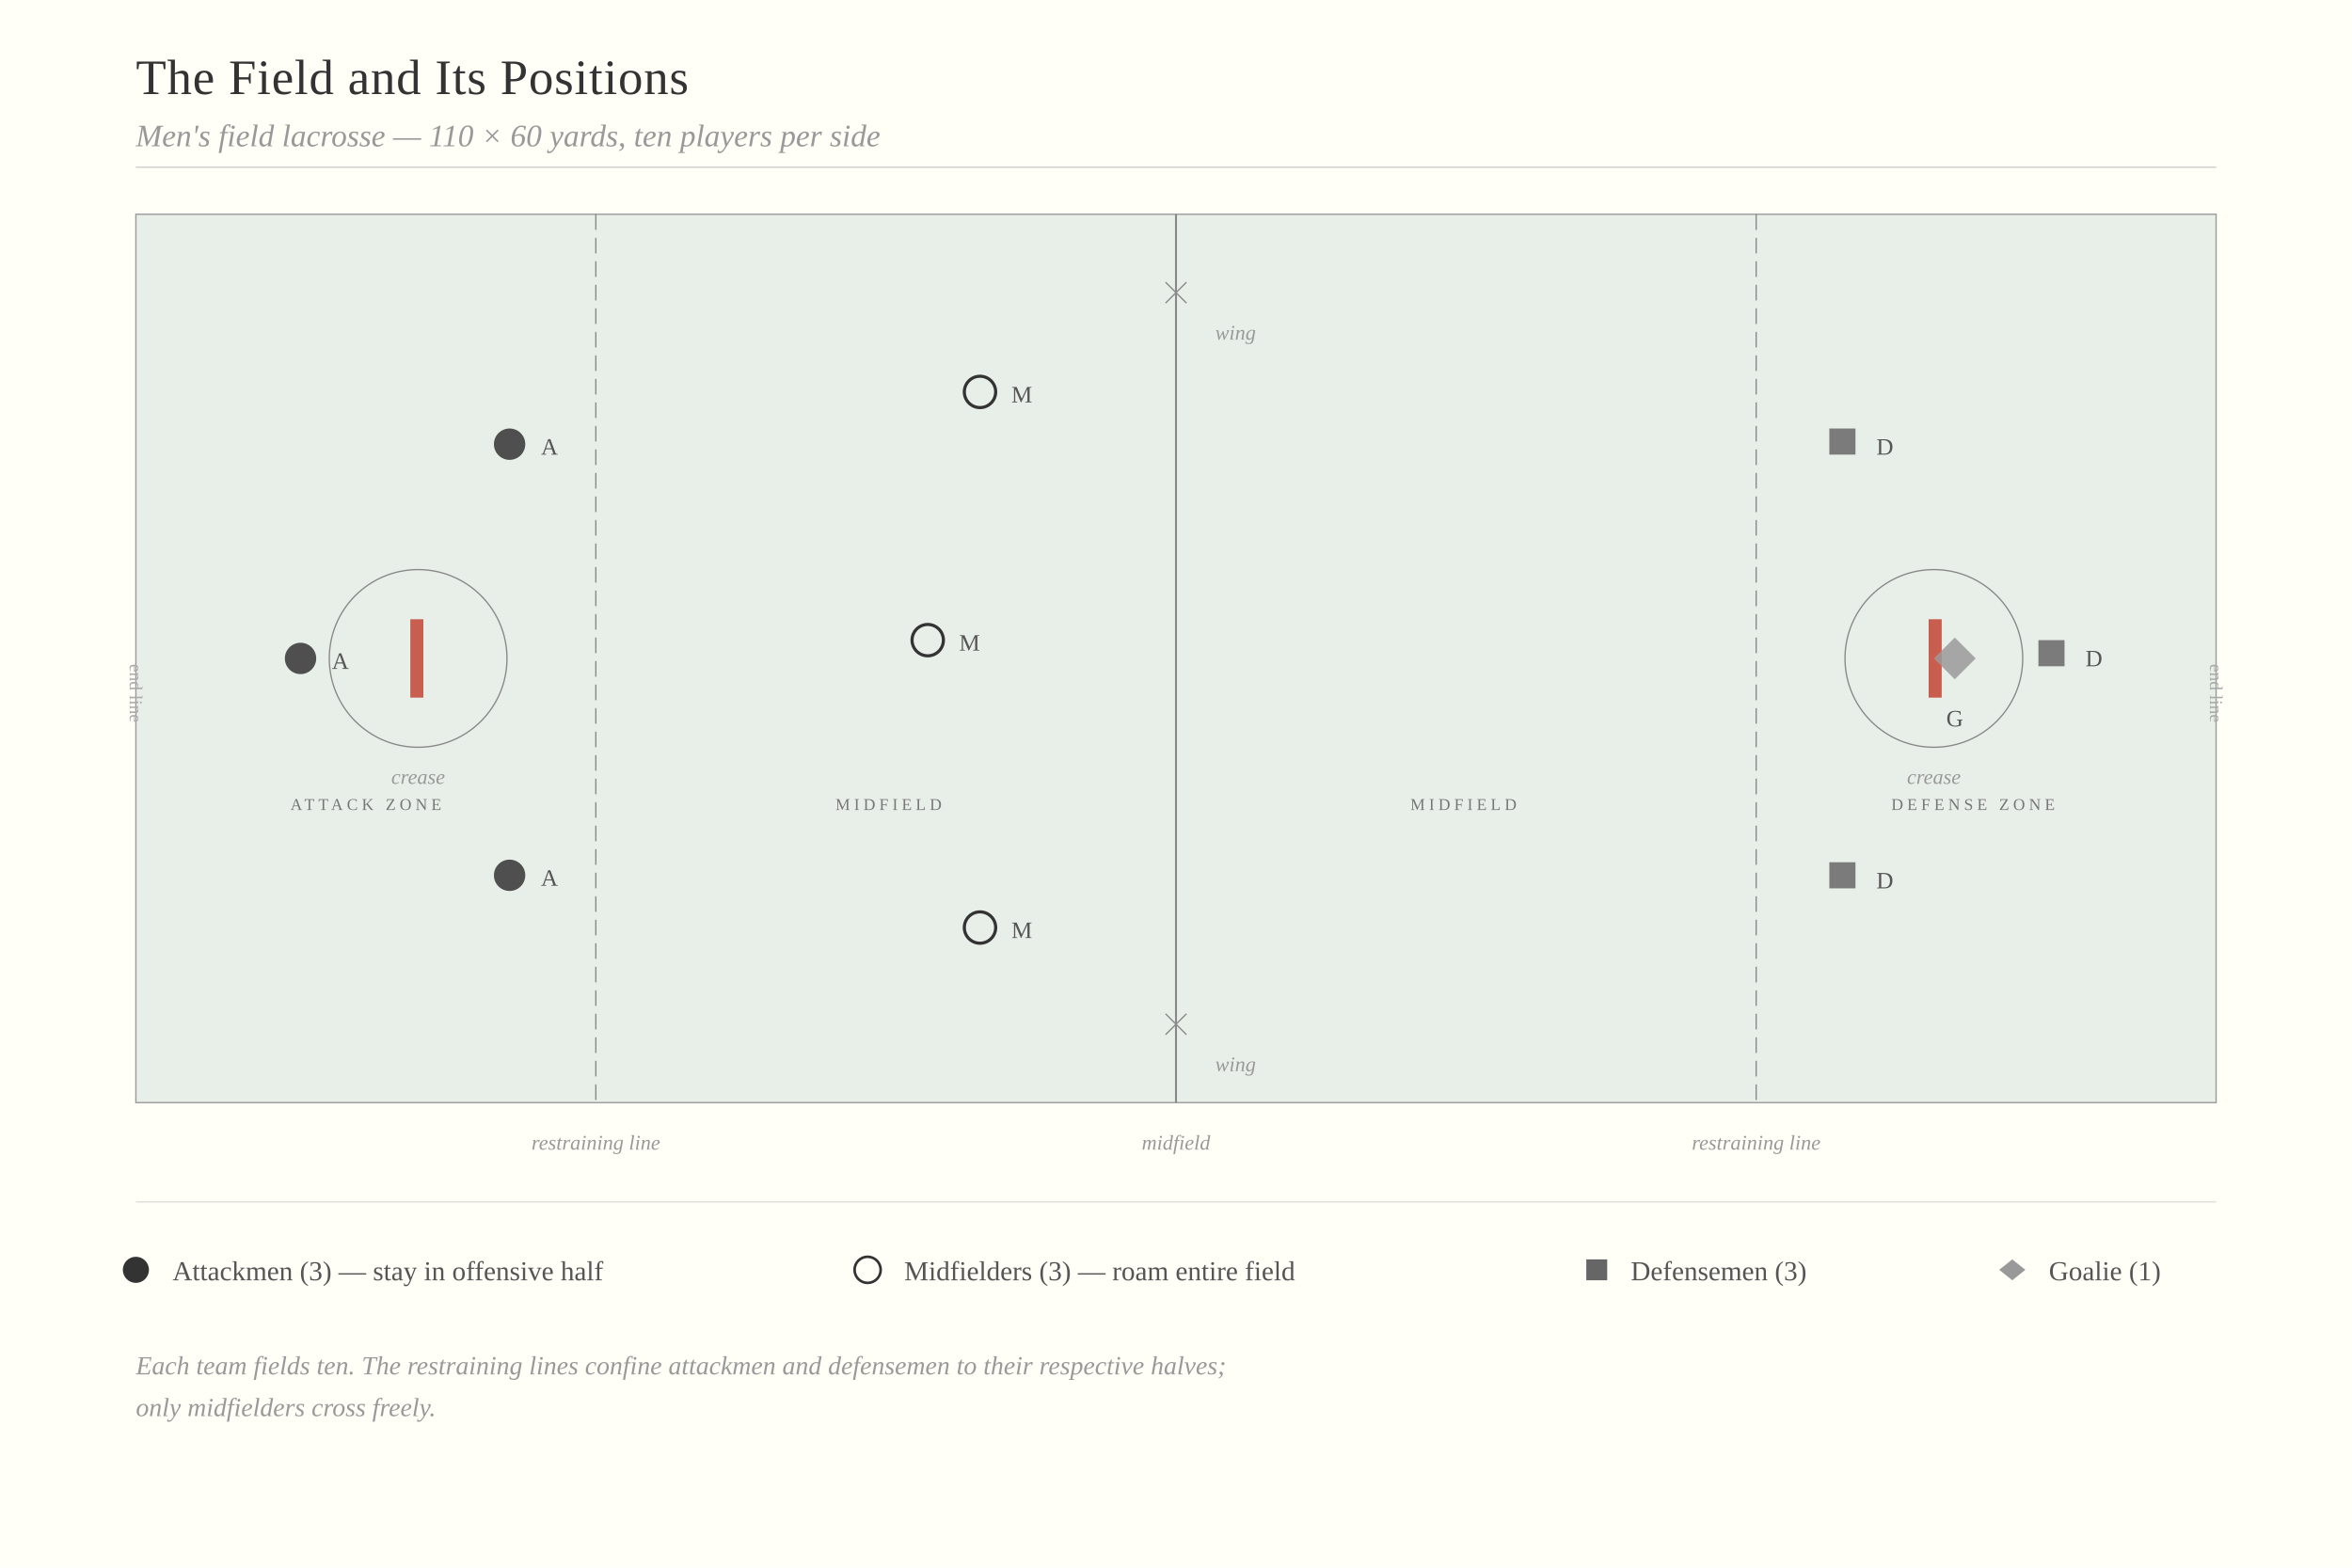
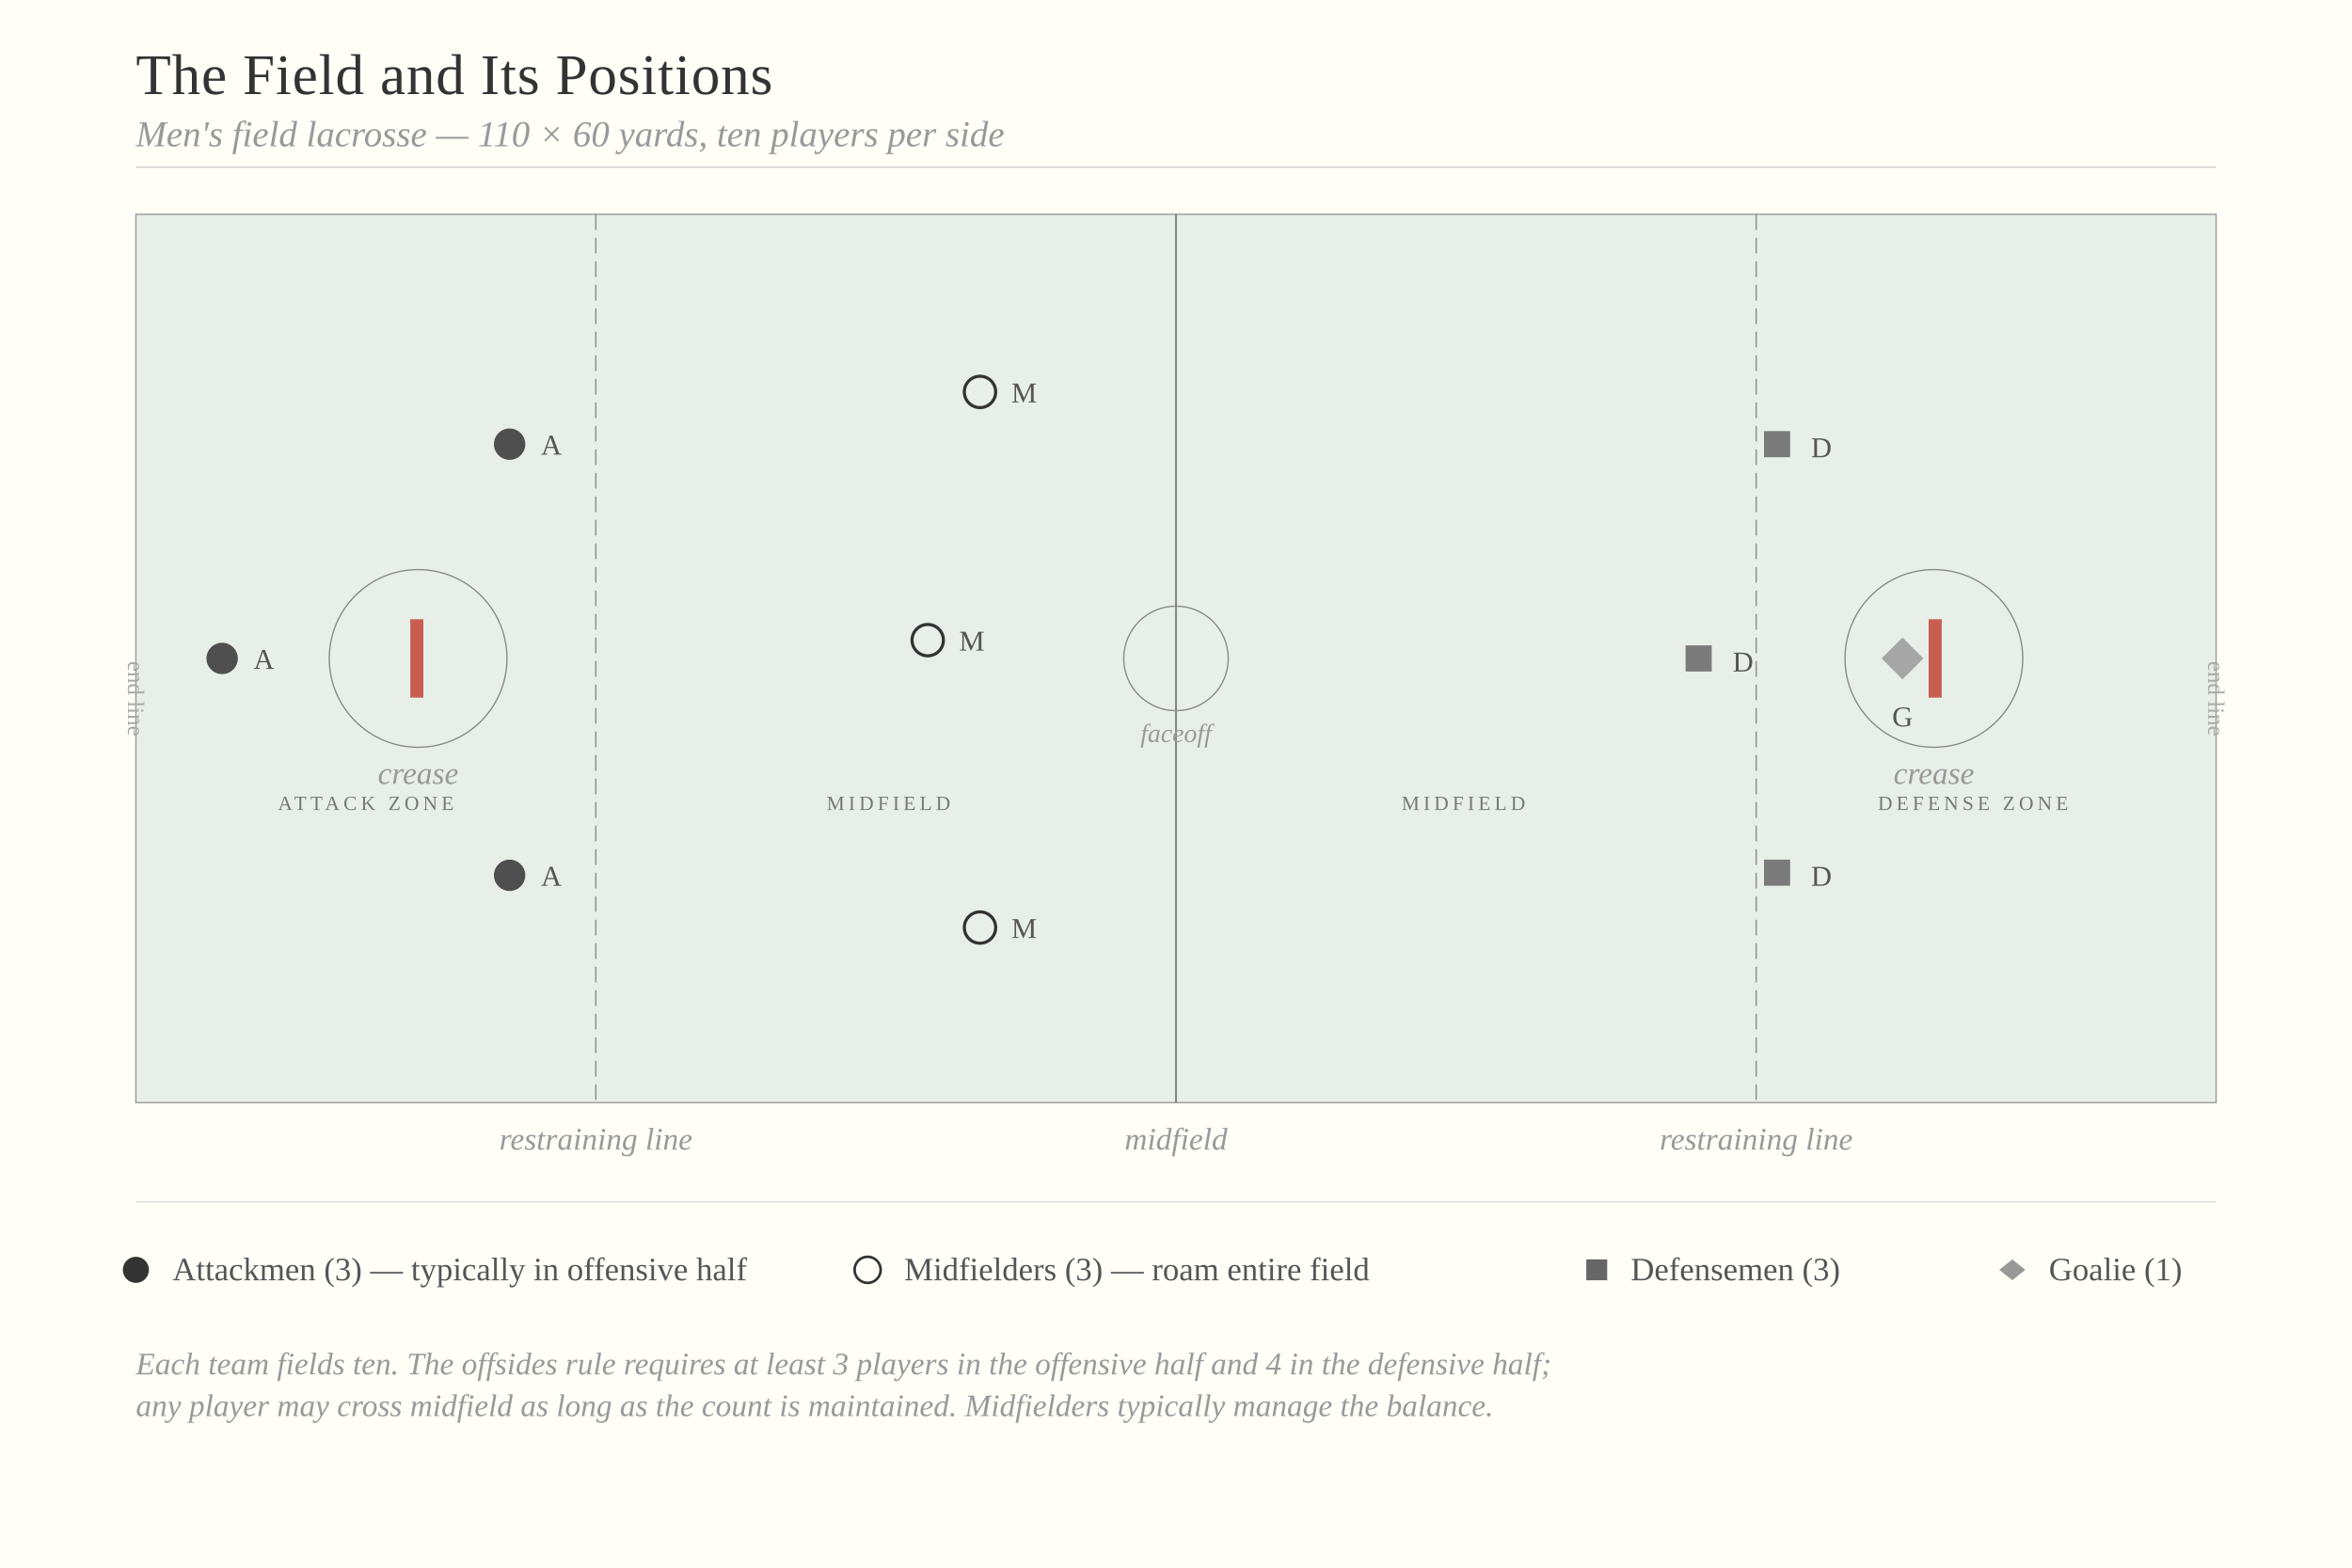
<svg xmlns="http://www.w3.org/2000/svg" viewBox="0 0 900 600" font-family="Georgia, 'Times New Roman', serif">
  <defs>
    <style>
      @keyframes fadeIn { from { opacity: 0; } to { opacity: 1; } }
      @keyframes dashDrift { to { stroke-dashoffset: -12; } }
      @keyframes labelReveal1 { 0%, 8% { opacity: 0; } 12%, 100% { opacity: 1; } }
      @keyframes labelReveal2 { 0%, 16% { opacity: 0; } 20%, 100% { opacity: 1; } }
      @keyframes labelReveal3 { 0%, 24% { opacity: 0; } 28%, 100% { opacity: 1; } }
      @keyframes labelReveal4 { 0%, 32% { opacity: 0; } 36%, 100% { opacity: 1; } }
    </style>
  </defs>
  <rect width="900" height="600" fill="#fffff8" />
-   <text x="52" y="36" font-size="19" fill="#333" font-weight="400" style="animation: fadeIn 0.8s ease" letter-spacing="0.3">The Field and Its Positions</text>
-   <text x="52" y="56" font-size="12" fill="#999" font-style="italic">Men's field lacrosse — 110 × 60 yards, ten players per side</text>
+   <text x="52" y="36" font-size="22" fill="#333" font-weight="400" style="animation: fadeIn 0.8s ease" letter-spacing="0.3">The Field and Its Positions</text>
+   <text x="52" y="56" font-size="14" fill="#999" font-style="italic">Men's field lacrosse — 110 × 60 yards, ten players per side</text>
  <line x1="52" y1="64" x2="848" y2="64" stroke="#ccc" stroke-width="0.5" />
  <rect x="52" y="82" width="796" height="340" fill="#e8efe8" stroke="#999" stroke-width="0.5" />
  <line x1="450" y1="82" x2="450" y2="422" stroke="#888" stroke-width="0.75" />
  <line x1="228" y1="82" x2="228" y2="422" stroke="#888" stroke-width="0.5" stroke-dasharray="6 3" style="animation: dashDrift 2s linear infinite" />
  <line x1="672" y1="82" x2="672" y2="422" stroke="#888" stroke-width="0.5" stroke-dasharray="6 3" style="animation: dashDrift 2s linear infinite" />
  <rect x="157" y="237" width="5" height="30" fill="#c0392b" opacity="0.8" />
  <rect x="738" y="237" width="5" height="30" fill="#c0392b" opacity="0.8" />
  <circle cx="160" cy="252" r="34" fill="none" stroke="#888" stroke-width="0.5" />
  <circle cx="740" cy="252" r="34" fill="none" stroke="#888" stroke-width="0.5" />
-   <text x="52" y="258" font-size="7" fill="#aaa" writing-mode="tb" text-anchor="middle">end line</text>
-   <text x="848" y="258" font-size="7" fill="#aaa" writing-mode="tb" text-anchor="middle">end line</text>
-   <line x1="446" y1="108" x2="454" y2="116" stroke="#888" stroke-width="0.5" />
-   <line x1="454" y1="108" x2="446" y2="116" stroke="#888" stroke-width="0.5" />
-   <line x1="446" y1="388" x2="454" y2="396" stroke="#888" stroke-width="0.5" />
-   <line x1="454" y1="388" x2="446" y2="396" stroke="#888" stroke-width="0.5" />
-   <text x="140" y="310" text-anchor="middle" font-size="9" fill="#777" letter-spacing="1.5" font-variant="small-caps">attack zone</text>
-   <text x="340" y="310" text-anchor="middle" font-size="9" fill="#777" letter-spacing="1.5" font-variant="small-caps">midfield</text>
-   <text x="560" y="310" text-anchor="middle" font-size="9" fill="#777" letter-spacing="1.5" font-variant="small-caps">midfield</text>
-   <text x="755" y="310" text-anchor="middle" font-size="9" fill="#777" letter-spacing="1.5" font-variant="small-caps">defense zone</text>
-   <text x="228" y="440" text-anchor="middle" font-size="8" fill="#999" font-style="italic">restraining line</text>
-   <text x="450" y="440" text-anchor="middle" font-size="8" fill="#999" font-style="italic">midfield</text>
-   <text x="672" y="440" text-anchor="middle" font-size="8" fill="#999" font-style="italic">restraining line</text>
+   <text x="52" y="258" font-size="9" fill="#aaa" writing-mode="tb" text-anchor="middle">end line</text>
+   <text x="848" y="258" font-size="9" fill="#aaa" writing-mode="tb" text-anchor="middle">end line</text>
+   <circle cx="450" cy="252" r="20" fill="none" stroke="#888" stroke-width="0.5" />
+   <text x="140" y="310" text-anchor="middle" font-size="11" fill="#777" letter-spacing="1.5" font-variant="small-caps">attack zone</text>
+   <text x="340" y="310" text-anchor="middle" font-size="11" fill="#777" letter-spacing="1.5" font-variant="small-caps">midfield</text>
+   <text x="560" y="310" text-anchor="middle" font-size="11" fill="#777" letter-spacing="1.5" font-variant="small-caps">midfield</text>
+   <text x="755" y="310" text-anchor="middle" font-size="11" fill="#777" letter-spacing="1.5" font-variant="small-caps">defense zone</text>
+   <text x="228" y="440" text-anchor="middle" font-size="12" fill="#999" font-style="italic">restraining line</text>
+   <text x="450" y="440" text-anchor="middle" font-size="12" fill="#999" font-style="italic">midfield</text>
+   <text x="672" y="440" text-anchor="middle" font-size="12" fill="#999" font-style="italic">restraining line</text>
  <g style="animation: labelReveal1 5s ease both">
    <circle cx="195" cy="170" r="6" fill="#333" opacity="0.85">
      <animate attributeName="opacity" values="0.75;1;0.75" dur="3s" repeatCount="indefinite" />
    </circle>
-     <text x="207" y="174" font-size="9" fill="#555">A</text>
-     <circle cx="115" cy="252" r="6" fill="#333" opacity="0.85">
+     <text x="207" y="174" font-size="11" fill="#555">A</text>
+     <circle cx="85" cy="252" r="6" fill="#333" opacity="0.85">
      <animate attributeName="opacity" values="0.75;1;0.75" dur="3s" begin="0.5s" repeatCount="indefinite" />
    </circle>
-     <text x="127" y="256" font-size="9" fill="#555">A</text>
+     <text x="97" y="256" font-size="11" fill="#555">A</text>
    <circle cx="195" cy="335" r="6" fill="#333" opacity="0.85">
      <animate attributeName="opacity" values="0.75;1;0.75" dur="3s" begin="1s" repeatCount="indefinite" />
    </circle>
-     <text x="207" y="339" font-size="9" fill="#555">A</text>
+     <text x="207" y="339" font-size="11" fill="#555">A</text>
  </g>
  <g style="animation: labelReveal2 5s ease both">
    <circle cx="375" cy="150" r="6" fill="none" stroke="#333" stroke-width="1.2">
      <animate attributeName="opacity" values="0.75;1;0.75" dur="3.2s" repeatCount="indefinite" />
    </circle>
-     <text x="387" y="154" font-size="9" fill="#555">M</text>
+     <text x="387" y="154" font-size="11" fill="#555">M</text>
    <circle cx="355" cy="245" r="6" fill="none" stroke="#333" stroke-width="1.2">
      <animate attributeName="opacity" values="0.75;1;0.75" dur="3.2s" begin="0.4s" repeatCount="indefinite" />
    </circle>
-     <text x="367" y="249" font-size="9" fill="#555">M</text>
+     <text x="367" y="249" font-size="11" fill="#555">M</text>
    <circle cx="375" cy="355" r="6" fill="none" stroke="#333" stroke-width="1.2">
      <animate attributeName="opacity" values="0.75;1;0.75" dur="3.2s" begin="0.8s" repeatCount="indefinite" />
    </circle>
-     <text x="387" y="359" font-size="9" fill="#555">M</text>
+     <text x="387" y="359" font-size="11" fill="#555">M</text>
  </g>
  <g style="animation: labelReveal3 5s ease both">
-     <rect x="700" y="164" width="10" height="10" fill="#666" opacity="0.85">
+     <rect x="675" y="165" width="10" height="10" fill="#666" opacity="0.85">
      <animate attributeName="opacity" values="0.75;1;0.75" dur="3.4s" repeatCount="indefinite" />
    </rect>
-     <text x="718" y="174" font-size="9" fill="#555">D</text>
-     <rect x="780" y="245" width="10" height="10" fill="#666" opacity="0.85">
+     <text x="693" y="175" font-size="11" fill="#555">D</text>
+     <rect x="645" y="247" width="10" height="10" fill="#666" opacity="0.85">
      <animate attributeName="opacity" values="0.75;1;0.75" dur="3.4s" begin="0.3s" repeatCount="indefinite" />
    </rect>
-     <text x="798" y="255" font-size="9" fill="#555">D</text>
-     <rect x="700" y="330" width="10" height="10" fill="#666" opacity="0.85">
+     <text x="663" y="257" font-size="11" fill="#555">D</text>
+     <rect x="675" y="329" width="10" height="10" fill="#666" opacity="0.85">
      <animate attributeName="opacity" values="0.75;1;0.75" dur="3.4s" begin="0.6s" repeatCount="indefinite" />
    </rect>
-     <text x="718" y="340" font-size="9" fill="#555">D</text>
+     <text x="693" y="339" font-size="11" fill="#555">D</text>
  </g>
  <g style="animation: labelReveal4 5s ease both">
-     <polygon points="748,244 756,252 748,260 740,252" fill="#999" opacity="0.85">
+     <polygon points="728,244 736,252 728,260 720,252" fill="#999" opacity="0.85">
      <animate attributeName="opacity" values="0.75;1;0.75" dur="3s" repeatCount="indefinite" />
    </polygon>
-     <text x="748" y="278" text-anchor="middle" font-size="9" fill="#555">G</text>
+     <text x="728" y="278" text-anchor="middle" font-size="11" fill="#555">G</text>
  </g>
-   <text x="160" y="300" text-anchor="middle" font-size="8" fill="#999" font-style="italic">crease</text>
-   <text x="740" y="300" text-anchor="middle" font-size="8" fill="#999" font-style="italic">crease</text>
-   <text x="465" y="130" font-size="8" fill="#999" font-style="italic">wing</text>
-   <text x="465" y="410" font-size="8" fill="#999" font-style="italic">wing</text>
+   <text x="160" y="300" text-anchor="middle" font-size="12" fill="#999" font-style="italic">crease</text>
+   <text x="740" y="300" text-anchor="middle" font-size="12" fill="#999" font-style="italic">crease</text>
+   <text x="450" y="284" text-anchor="middle" font-size="10" fill="#999" font-style="italic">faceoff</text>
  <line x1="52" y1="460" x2="848" y2="460" stroke="#ddd" stroke-width="0.5" />
  <g transform="translate(52, 486)" style="animation: fadeIn 1s ease 1.5s both">
    <circle cx="0" cy="0" r="5" fill="#333" />
-     <text x="14" y="4" font-size="10.5" fill="#555">Attackmen (3) — stay in offensive half</text>
+     <text x="14" y="4" font-size="12.5" fill="#555">Attackmen (3) — typically in offensive half</text>
    <circle cx="280" cy="0" r="5" fill="none" stroke="#333" stroke-width="1" />
-     <text x="294" y="4" font-size="10.5" fill="#555">Midfielders (3) — roam entire field</text>
+     <text x="294" y="4" font-size="12.5" fill="#555">Midfielders (3) — roam entire field</text>
    <rect x="555" y="-4" width="8" height="8" fill="#666" />
-     <text x="572" y="4" font-size="10.5" fill="#555">Defensemen (3)</text>
+     <text x="572" y="4" font-size="12.5" fill="#555">Defensemen (3)</text>
    <polygon points="718,-4 723,0 718,4 713,0" fill="#999" />
-     <text x="732" y="4" font-size="10.5" fill="#555">Goalie (1)</text>
+     <text x="732" y="4" font-size="12.5" fill="#555">Goalie (1)</text>
  </g>
-   <text x="52" y="526" font-size="10" fill="#999" font-style="italic">Each team fields ten. The restraining lines confine attackmen and defensemen to their respective halves;</text>
-   <text x="52" y="542" font-size="10" fill="#999" font-style="italic">only midfielders cross freely.</text>
+   <text x="52" y="526" font-size="12" fill="#999" font-style="italic">Each team fields ten. The offsides rule requires at least 3 players in the offensive half and 4 in the defensive half;</text>
+   <text x="52" y="542" font-size="12" fill="#999" font-style="italic">any player may cross midfield as long as the count is maintained. Midfielders typically manage the balance.</text>
</svg>
